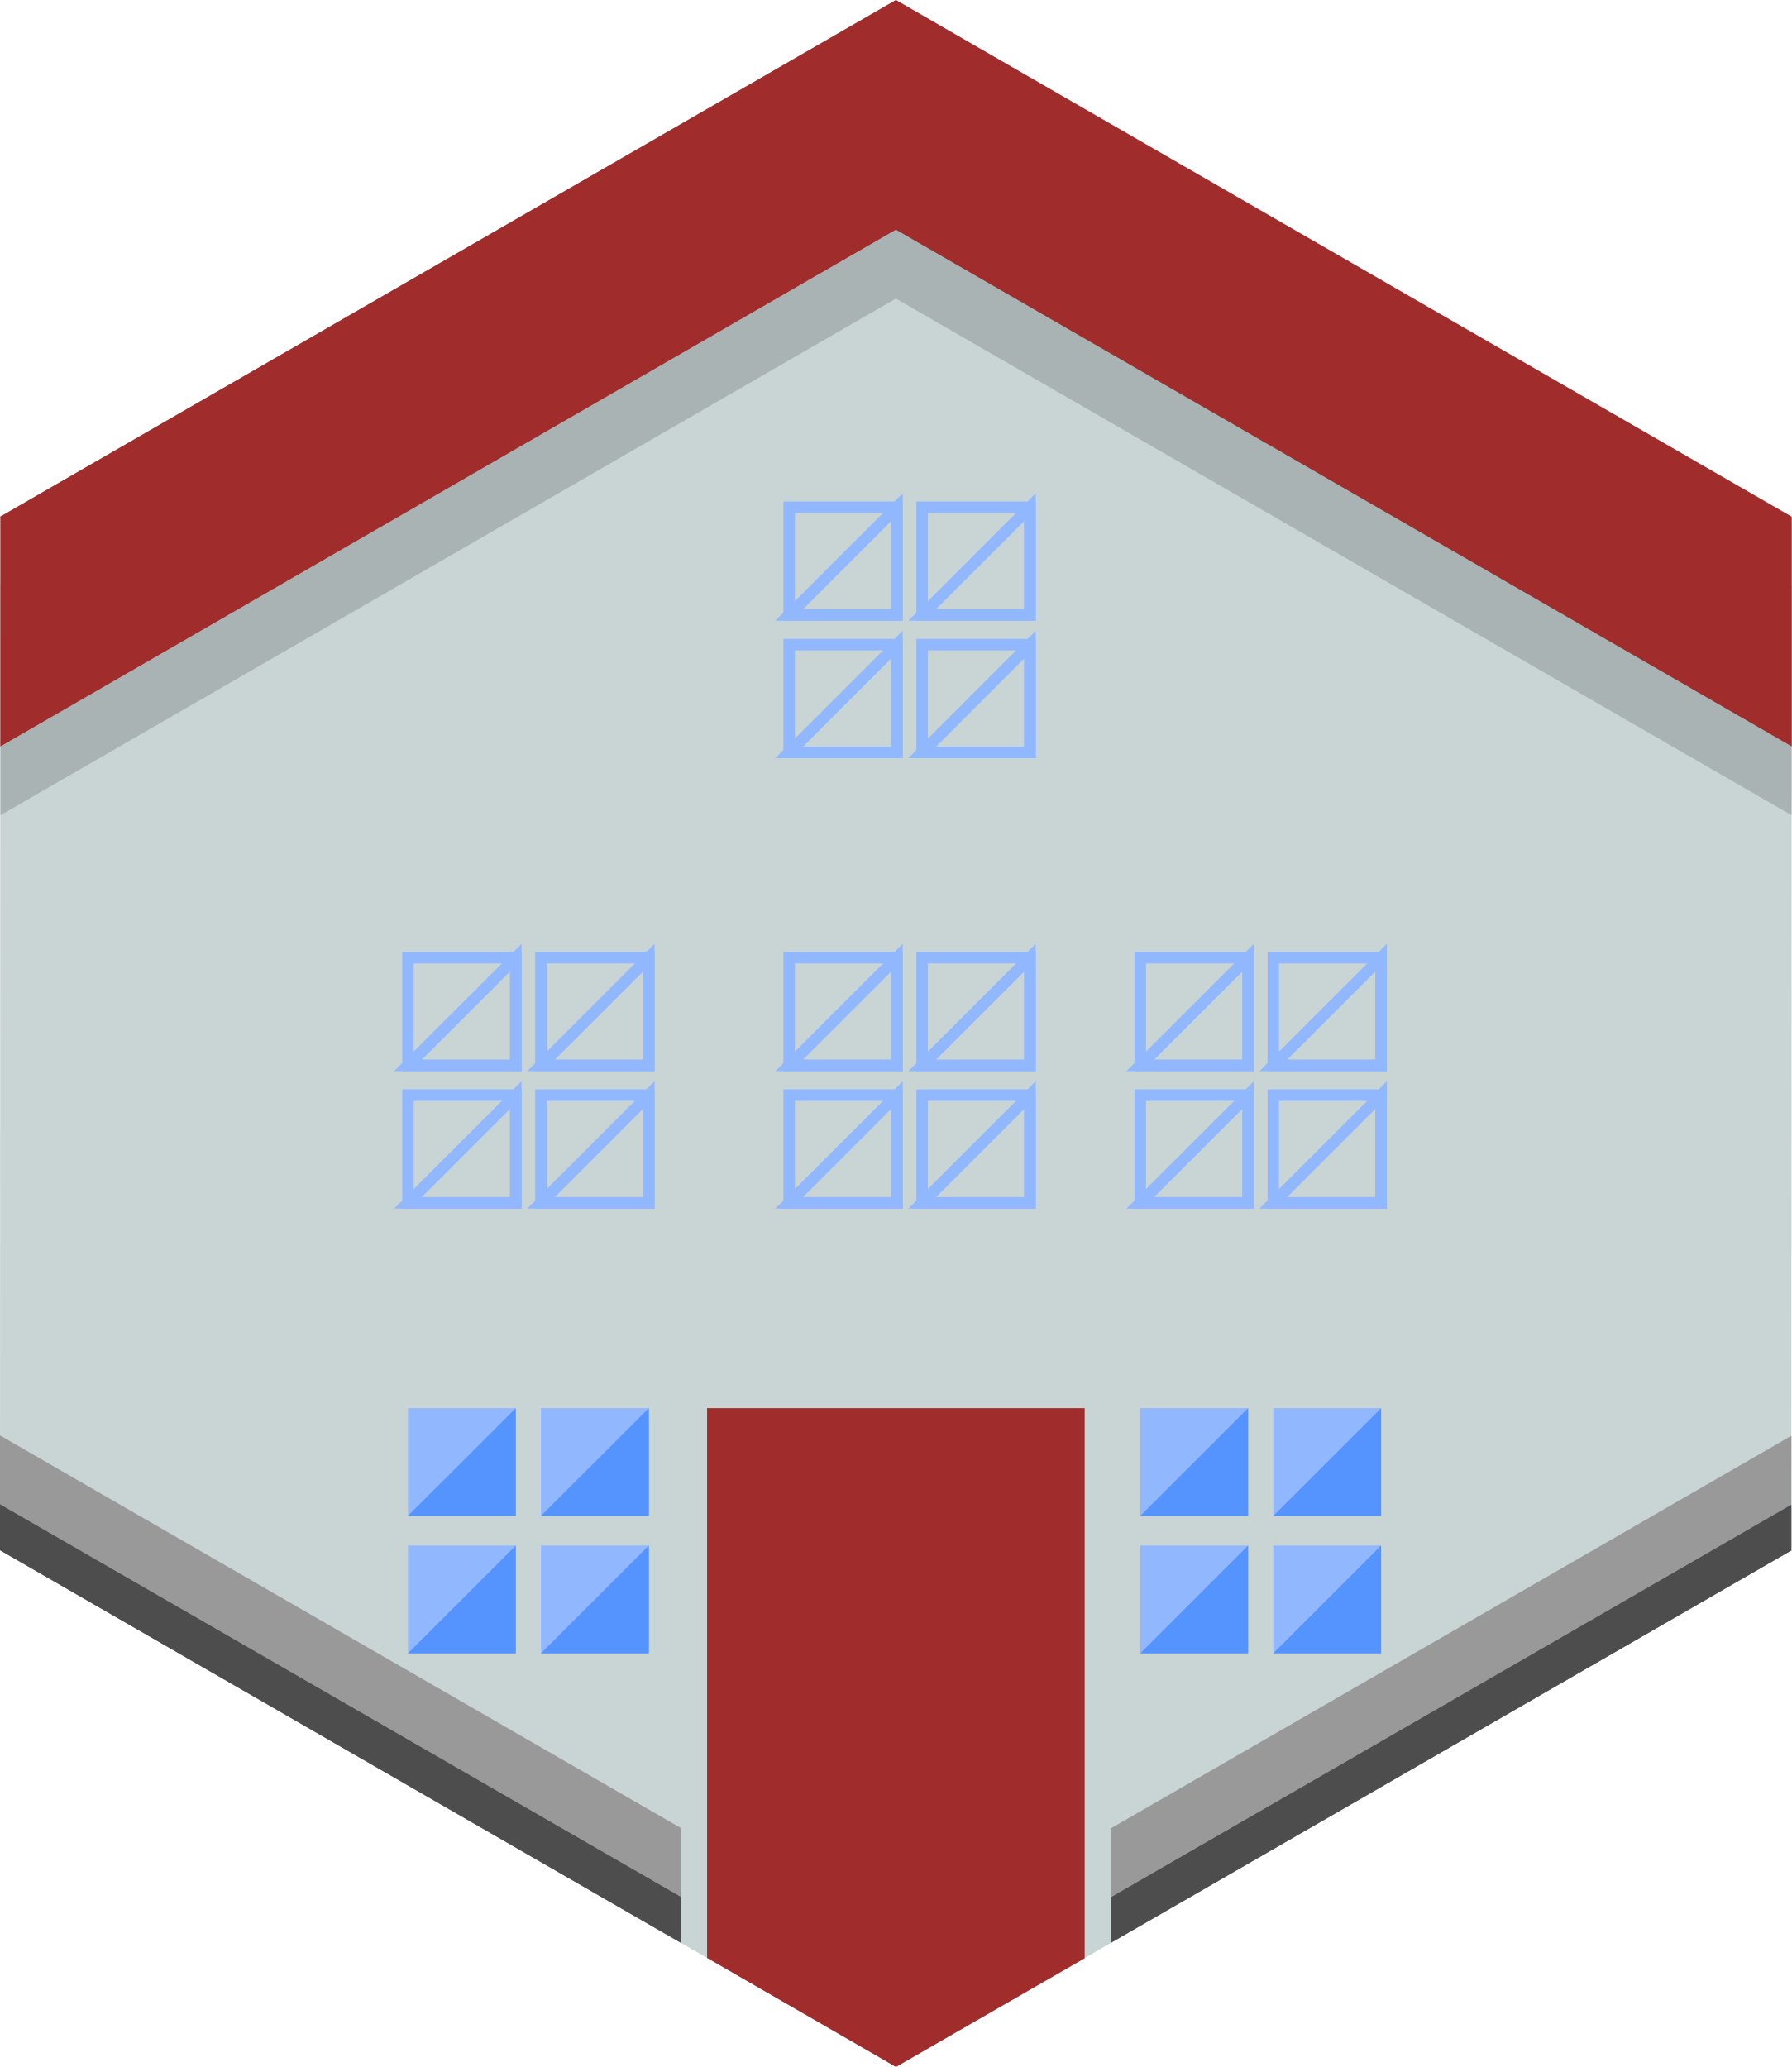
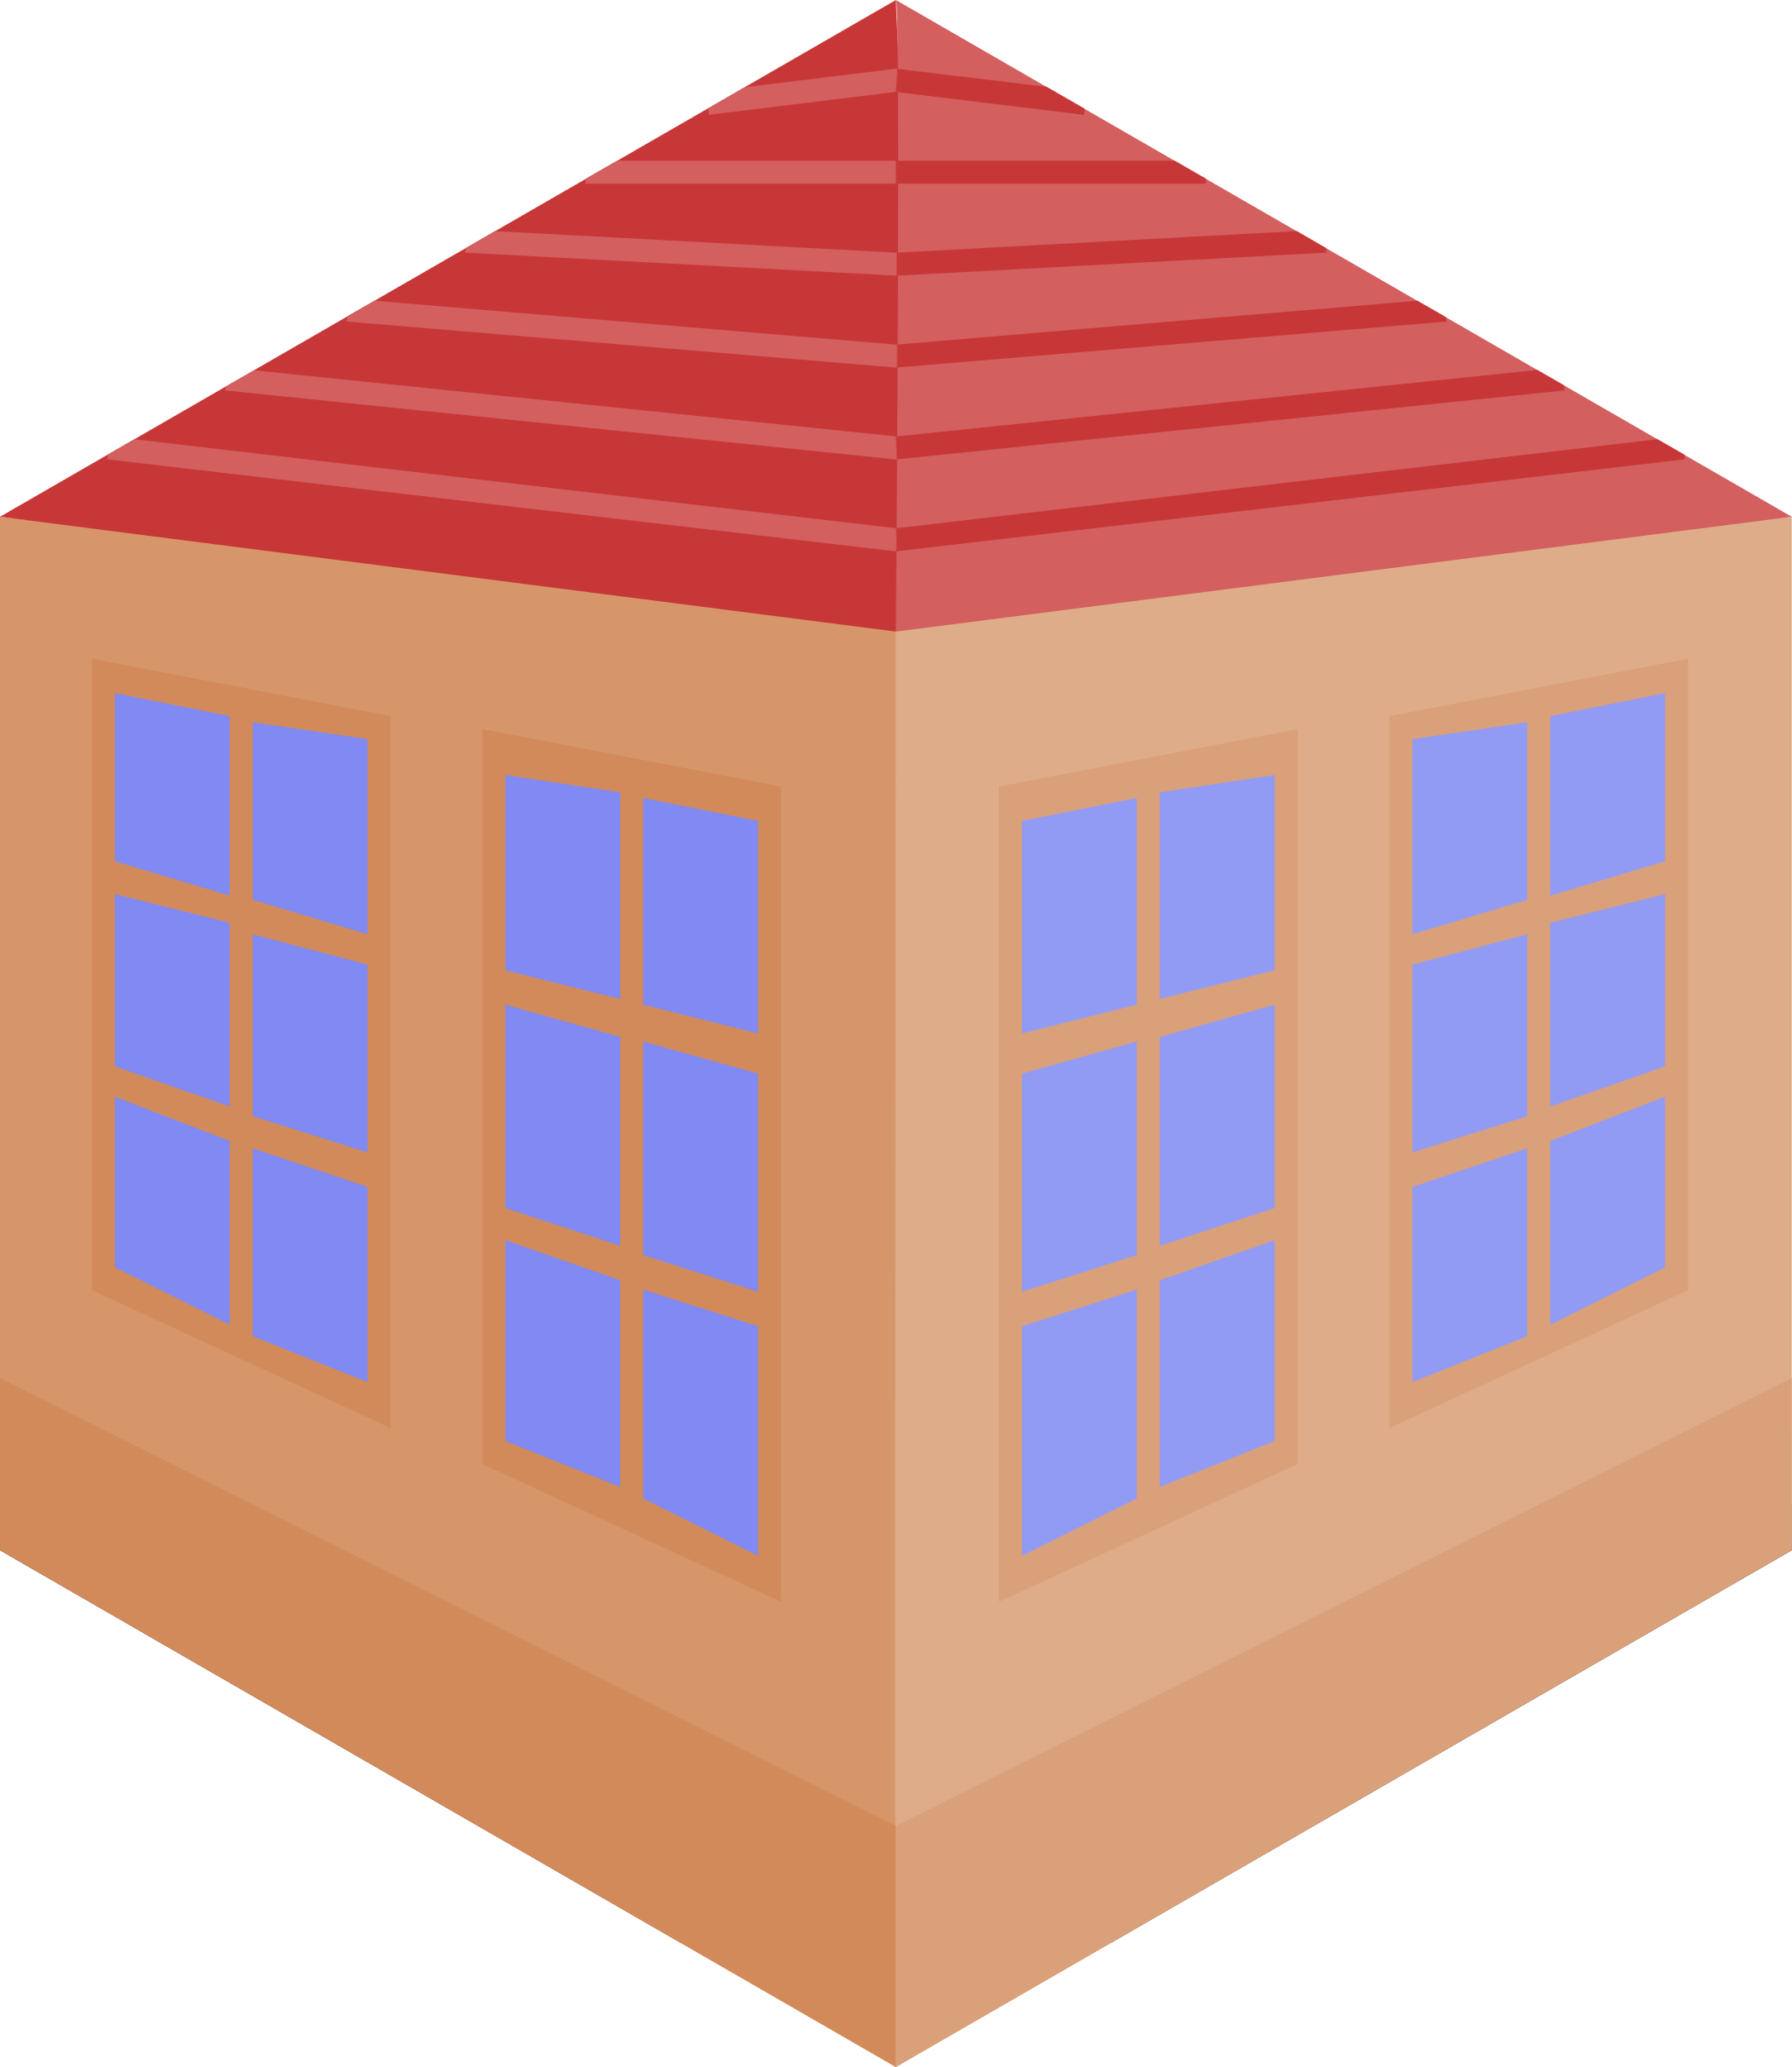
<svg xmlns="http://www.w3.org/2000/svg" xmlns:xlink="http://www.w3.org/1999/xlink" id="svg2" version="1.1" width="156" height="180" xml:space="preserve">
  <defs id="defs6">
    <clipPath clipPathUnits="userSpaceOnUse" id="clipPath24">
      <path d="m 0,198.425 198.425,0 L 198.425,0 0,0 0,198.425 z" id="path26" />
    </clipPath>
    <defs id="defs3922">
      <rect y="0" x="0" id="SVGID_1_" width="183.195" height="192.614" />
    </defs>
    <clipPath id="SVGID_2_">
      <use height="1" width="1" y="0" x="0" style="overflow:visible" xlink:href="#SVGID_1_" overflow="visible" id="use3926" />
    </clipPath>
    <defs id="defs5429">
      <rect y="0" x="0" id="rect5431" width="183.195" height="192.614" />
    </defs>
    <clipPath id="clipPath5433">
      <rect height="192.614" width="183.195" id="use5435" x="0" y="0" />
    </clipPath>
    <defs id="defs5581">
      <rect id="rect5583" x="137.911" y="139.344" width="12.212" height="12.206" />
    </defs>
    <clipPath id="clipPath5585">
      <rect height="12.206" width="12.212" y="139.344" x="137.911" id="use5587" />
    </clipPath>
    <defs id="defs5651">
      <rect id="rect5653" x="137.911" y="154.912" width="12.212" height="12.212" />
    </defs>
    <clipPath id="clipPath5655">
      <rect height="12.212" width="12.212" y="154.912" x="137.911" id="use5657" />
    </clipPath>
    <defs id="defs5637">
      <rect id="rect5639" x="122.841" y="154.912" width="12.214" height="12.212" />
    </defs>
    <clipPath id="clipPath5641">
      <rect height="12.212" width="12.214" y="154.912" x="122.841" id="use5643" />
    </clipPath>
    <defs id="defs5623">
      <rect id="rect5625" x="137.911" y="139.344" width="12.212" height="12.206" />
    </defs>
    <clipPath id="clipPath5627">
      <rect height="12.206" width="12.212" y="139.344" x="137.911" id="use5629" />
    </clipPath>
    <defs id="defs5609">
      <rect id="rect5611" x="122.841" y="139.344" width="12.214" height="12.206" />
    </defs>
    <clipPath id="clipPath5613">
      <rect height="12.206" width="12.214" y="139.344" x="122.841" id="use5615" />
    </clipPath>
    <defs id="defs5595">
      <rect id="rect5597" x="137.911" y="154.912" width="12.212" height="12.212" />
    </defs>
    <clipPath id="clipPath5599">
      <rect height="12.212" width="12.212" y="154.912" x="137.911" id="use5601" />
    </clipPath>
    <defs id="defs5567">
      <rect id="rect5569" x="122.841" y="154.912" width="12.214" height="12.212" />
    </defs>
    <clipPath id="clipPath5571">
      <rect height="12.212" width="12.214" y="154.912" x="122.841" id="use5573" />
    </clipPath>
    <defs id="defs5553">
      <rect id="rect5555" x="122.841" y="139.344" width="12.214" height="12.206" />
    </defs>
    <clipPath id="clipPath5557">
      <rect height="12.206" width="12.214" y="139.344" x="122.841" id="use5559" />
    </clipPath>
+     <clipPath clipPathUnits="userSpaceOnUse" id="clipPath24-3">
+       <path d="m 0,198.425 198.425,0 L 198.425,0 0,0 0,198.425 z" id="path26-6" />
+     </clipPath>
+     <clipPath clipPathUnits="userSpaceOnUse" id="clipPath24-9">
+       <path d="m 0,198.425 198.425,0 L 198.425,0 0,0 0,198.425 z" id="path26-7" />
+     </clipPath>
+     <clipPath id="clipPath24-0" clipPathUnits="userSpaceOnUse">
+       <path id="path26-71" d="m 0,198.425 198.425,0 L 198.425,0 0,0 0,198.425 z" />
+     </clipPath>
  </defs>
  <g id="g10" transform="matrix(1.25,0,0,-1.25,0,180)">
-     <path style="fill:#c9d4d4;fill-opacity:1;fill-rule:nonzero;stroke:none" d="M 62.4,144 0,108.001 0.025,107.976 0,36.003 62.375,0.028 C 62.387,0.002 62.388,-0.005 62.4,0.003 l 62.4,35.999 -0.025,0.025 L 124.8,108.001 62.4,144 z" id="path3176" />
+     <path d="M 62.4,-4.329024e-7 0,36 0,108 62.4,100.79 c 1.705,-39.572 0,-100.79 0,-100.79 z" style="fill:#d6966a;fill-opacity:1;fill-rule:nonzero;stroke:none" id="path3206" />
+     <path id="path3204" style="fill:#dfac89;fill-opacity:1;fill-rule:nonzero;stroke:none" d="M 124.8,36 62.4,-4.329024e-7 C 62.312,0.061 62.4,100.79 62.4,100.79 l 62.4,7.211 z" />
    <path style="fill:#999999;fill-opacity:1;fill-rule:nonzero;stroke:none" d="M 0.031 44.969 L 0 45 L 0.031 45.031 L 0.031 44.969 z M 0 125 L 0 135 L 59.281 169.188 L 59.281 159.188 L 0 125 z M 155.969 125.031 L 96.719 159.219 L 96.719 169.188 L 156 135 L 155.969 134.969 L 155.969 125.031 z " transform="matrix(0.8,0,0,-0.8,0,144)" id="path6580" />
-     <path style="fill:#4d4d4d;fill-opacity:1;fill-rule:nonzero;stroke:none" d="M 0.031 44.969 L 0 45 L 0.031 45.031 L 0.031 44.969 z M 0 131 L 0 135 L 59.281 169.188 L 59.281 165.188 L 0 131 z M 155.969 131.031 L 96.719 165.219 L 96.719 169.188 L 156 135 L 155.969 134.969 L 155.969 131.031 z " transform="matrix(0.8,0,0,-0.8,0,144)" id="path6575" />
-     <path style="fill:#a02c2c;stroke:none" clip-path="url(#SVGID_2_)" d="M 61.562 122.625 L 61.562 170.5 L 77.969 179.969 C 77.984 180.001 77.985 180.011 78 180 L 94.438 170.531 L 94.438 122.625 L 61.562 122.625 z " transform="matrix(0.8,0,0,-0.8,0,144)" id="rect4655" />
-     <path id="path6594" d="m 62.4,139.2 -62.4,-36 0.025,-0.025 0,-15.975 62.375,36 62.4,-36 0,16 -62.4,36 z" style="fill:#000000;fill-opacity:0.157;fill-rule:nonzero;stroke:none" />
-     <path style="fill:#a02c2c;fill-opacity:1;fill-rule:nonzero;stroke:none" d="M 78 0 L 0 45 L 0.031 45.031 L 0.031 65 L 78 20 L 156 65 L 156 45 L 78 0 z " transform="matrix(0.8,0,0,-0.8,0,144)" id="path6589" />
-     <g id="g7091" transform="translate(0,1.3750979e-6)">
-       <g transform="translate(0,0.00119839)" id="g6740">
-         <rect style="fill:#91b7ff;fill-opacity:1;stroke:none" x="122.841" y="139.345" clip-path="url(#SVGID_22_)" width="12.214" height="12.205" id="rect5561" transform="matrix(0.614872,0,0,-0.614872,3.891888,131.5775)" />
-         <rect style="fill:#91b7ff;fill-opacity:1;stroke:none" x="122.841" y="154.912" clip-path="url(#SVGID_24_)" width="12.214" height="12.212" id="rect5575" transform="matrix(0.614872,0,0,-0.614872,3.891888,131.5775)" />
-         <rect style="fill:#91b7ff;fill-opacity:1;stroke:none" x="137.911" y="139.345" clip-path="url(#SVGID_26_)" width="12.212" height="12.205" id="rect5589" transform="matrix(0.614872,0,0,-0.614872,3.891888,131.5775)" />
-         <rect style="fill:#91b7ff;fill-opacity:1;stroke:none" x="137.911" y="154.912" clip-path="url(#SVGID_28_)" width="12.212" height="12.212" id="rect5603" transform="matrix(0.614872,0,0,-0.614872,3.891888,131.5775)" />
-         <polygon style="fill:#5594ff;fill-opacity:1;stroke:none" clip-path="url(#SVGID_30_)" points="122.841,151.55 135.056,151.55 135.056,139.344 " id="polygon5617" transform="matrix(0.614872,0,0,-0.614872,3.891888,131.5775)" />
-         <polygon style="fill:#5594ff;fill-opacity:1;stroke:none" clip-path="url(#SVGID_32_)" points="137.911,151.55 150.123,151.55 150.123,139.344 " id="polygon5631" transform="matrix(0.614872,0,0,-0.614872,3.891888,131.5775)" />
-         <polygon style="fill:#5594ff;fill-opacity:1;stroke:none" clip-path="url(#SVGID_34_)" points="122.841,167.124 135.056,167.124 135.056,154.912 " id="polygon5645" transform="matrix(0.614872,0,0,-0.614872,3.891888,131.5775)" />
-         <polygon style="fill:#5594ff;fill-opacity:1;stroke:none" clip-path="url(#SVGID_36_)" points="137.911,167.124 150.123,167.124 150.123,154.912 " id="polygon5659" transform="matrix(0.614872,0,0,-0.614872,3.891888,131.5775)" />
+     <path style="fill:#4d4d4d;fill-opacity:1;fill-rule:nonzero;stroke:none" d="M 0.031 44.969 L 0 45 L 0.031 45.031 L 0.031 44.969 z M 0 131 L 0 135 L 59.281 169.188 L 59.281 165.188 L 0 131 z M 155.969 131.031 L 96.719 165.219 L 96.719 169.188 L 156 135 L 155.969 134.969 L 155.969 131.031 z " id="path6575" transform="matrix(0.8,0,0,-0.8,0,144)" />
+     <g transform="translate(-51.00651,32.0012)" id="g6786" />
+     <g transform="matrix(0.7999192,0,0,-0.7999847,-109.9441,125.6575)" id="Layer_1" />
+     <g transform="matrix(0.7999192,0,0,-0.7999847,-109.9441,125.6575)" id="Layer_3" />
+     <g transform="matrix(0.7999192,0,0,-0.7999847,-109.9441,125.6575)" id="Layer_5" />
+     <g transform="matrix(0.7999192,0,0,-0.7999847,-109.9441,125.6575)" id="Layer_4" />
+     <g transform="matrix(0.7999192,0,0,-0.7999847,-109.9441,125.6575)" id="Layer_6">
+       <g id="g5378" />
+       <g id="g5380" />
+       <g id="g5382" />
+       <g id="g5384" />
+       <g id="g5386" />
+       <g id="g5388" />
+     </g>
+     <path style="fill:#d28a5a;fill-opacity:1;stroke:none" d="M 78,159 0,120 0,135 78,180 z" id="path4029" transform="matrix(0.8,0,0,-0.8,0,144)" />
+     <g id="g4023">
+       <path id="path3978" style="opacity:1;fill:#c83737;fill-opacity:1;fill-rule:nonzero;stroke:none" d="M 62.4,100 -2.4010399e-7,108 C 20.799,120 41.6,132 62.4,144 c 1.676,-35.473 0,-44 0,-44 z" />
+       <path d="M 124.8,108 62.4,100 c 0,0 0.362,43.813 0,44 20.798,-12.003 41.603,-23.996 62.4,-36 z" style="opacity:1;fill:#d35f5f;fill-opacity:1;fill-rule:nonzero;stroke:none" id="path3976" />
+       <path id="path3988" transform="matrix(0.8,0,0,-0.8,0,144)" d="M 78 5.969 L 77.875 6 L 64.844 7.594 C 63.781 8.207 62.719 8.824 61.656 9.438 L 61.719 10 L 78 8 L 78.125 6 L 78 5.969 z M 53.719 14 C 52.813 14.522 51.905 15.04 51 15.562 L 51 16 L 78 16 L 78 14 L 53.719 14 z M 43.094 20.125 C 42.236 20.62 41.389 21.13 40.531 21.625 L 40.5 22 L 77.938 24 L 78 24 L 78.062 24 L 78.062 22 L 77.938 22 L 43.094 20.125 z M 32.594 26.188 C 31.801 26.645 31.011 27.105 30.219 27.562 L 30.188 28 L 77.906 32 L 78 32 L 78.094 32 L 78.094 30 L 77.906 30 L 32.594 26.188 z M 22.125 32.25 C 21.305 32.723 20.477 33.183 19.656 33.656 L 19.625 34 L 77.906 40 L 78 40 L 78.094 40 L 78 38 L 22.125 32.25 z M 11.688 38.25 C 10.915 38.696 10.147 39.148 9.375 39.594 L 9.344 40 L 77.875 48 L 78 48 L 78.125 48 L 78 46 L 11.688 38.25 z " style="font-size:medium;font-style:normal;font-variant:normal;font-weight:normal;font-stretch:normal;text-indent:0;text-align:start;text-decoration:none;line-height:normal;letter-spacing:normal;word-spacing:normal;text-transform:none;direction:ltr;block-progression:tb;writing-mode:lr-tb;text-anchor:start;baseline-shift:baseline;color:#000000;fill:#d35f5f;fill-opacity:1;stroke:none;stroke-width:2;marker:none;visibility:visible;display:inline;overflow:visible;enable-background:accumulate;font-family:Sans;-inkscape-font-specification:Sans" />
+       <path id="path4015" transform="matrix(0.8,0,0,-0.8,0,144)" d="M 78.156 6 C 78.162 6.708 78.183 7.221 78.188 8.031 L 94.375 10 L 94.438 9.469 C 93.334 8.832 92.228 8.199 91.125 7.562 L 78.156 6 z M 78.188 14 C 78.188 14.633 78.188 15.341 78.188 16 L 105 16 L 105 15.562 C 104.095 15.04 103.187 14.522 102.281 14 L 78.188 14 z M 112.906 20.125 L 78.156 22 C 78.154 22.71 78.159 23.281 78.156 24 L 115.469 22 L 115.438 21.594 C 114.592 21.106 113.751 20.612 112.906 20.125 z M 123.406 26.188 L 78.156 30 C 78.151 30.993 78.13 31.025 78.125 32 L 125.938 28 L 125.906 27.625 C 125.074 27.145 124.239 26.668 123.406 26.188 z M 133.844 32.219 L 78.094 38 C 78.088 38.856 78.099 39.205 78.094 40 L 136.219 34 L 136.188 33.562 C 135.407 33.112 134.624 32.669 133.844 32.219 z M 144.312 38.25 L 78.062 46 C 78.058 46.549 78.035 47.555 78.031 48 L 78.125 48 L 146.688 40 L 146.656 39.594 C 145.876 39.144 145.093 38.7 144.312 38.25 z " style="font-size:medium;font-style:normal;font-variant:normal;font-weight:normal;font-stretch:normal;text-indent:0;text-align:start;text-decoration:none;line-height:normal;letter-spacing:normal;word-spacing:normal;text-transform:none;direction:ltr;block-progression:tb;writing-mode:lr-tb;text-anchor:start;baseline-shift:baseline;color:#000000;fill:#c83737;fill-opacity:1;stroke:none;stroke-width:2;marker:none;visibility:visible;display:inline;overflow:visible;enable-background:accumulate;font-family:Sans;-inkscape-font-specification:Sans" />
+     </g>
+     <path transform="matrix(0.8,0,0,-0.8,0,144)" id="path4031" d="m 156,135 0,-15 -78,39 0,21 z" style="fill:#daa07a;fill-opacity:1;stroke:none" />
+     <g id="g4107" transform="translate(-28,10.91258)">
+       <path transform="scale(1,-1)" style="fill:#d28a5a;fill-opacity:1;stroke:none" d="m 34.4,-87.2 20.8,4 0,49.6 -20.8,-9.6 z" id="rect4099" />
+       <path transform="scale(1,-1)" style="fill:#808af2;fill-opacity:1;stroke:none" clip-path="url(#SVGID_22_)" d="m 36,-70.8 8,2 0,12.8 -8,-2.8 z" id="rect4087" />
+       <path transform="scale(1,-1)" style="fill:#808af2;fill-opacity:1;stroke:none" clip-path="url(#SVGID_24_)" d="m 36,-56.687 8,3.087 0,12.8 -8,-4 z" id="rect4089" />
+       <path transform="scale(1,-1)" style="fill:#808af2;fill-opacity:1;stroke:none" clip-path="url(#SVGID_26_)" d="m 45.6,-68 8,2.113 0,13.087 -8,-2.527 z" id="rect4091" />
+       <path transform="scale(1,-1)" style="fill:#808af2;fill-opacity:1;stroke:none" clip-path="url(#SVGID_28_)" d="m 45.6,-53.087 8,2.687 0,13.6 -8,-3.2 z" id="rect4093" />
+       <path transform="scale(1,-1)" style="fill:#808af2;fill-opacity:1;stroke:none" clip-path="url(#SVGID_22_)" d="m 36,-84.8 8,1.6 0,12.513 -8,-2.4 z" id="rect4095" />
+       <path transform="scale(1,-1)" style="fill:#808af2;fill-opacity:1;stroke:none" clip-path="url(#SVGID_26_)" d="m 45.6,-82.767 8,1.167 0,13.6 -8,-2.4 z" id="rect4097" />
+     </g>
+     <g transform="translate(-0.8000015,-1.9928)" id="g4116">
+       <path transform="scale(1,-1)" style="fill:#d28a5a;fill-opacity:1;stroke:none" d="m 34.4,-95.2 20.8,4 0,56.8 -20.8,-9.6 z" id="rect4118" />
+       <path transform="scale(1,-1)" style="fill:#808af2;fill-opacity:1;stroke:none" clip-path="url(#SVGID_22_)" d="m 36,-76 8,2.247 0,14.553 -8,-2.633 z" id="rect4120" />
+       <path transform="scale(1,-1)" style="fill:#808af2;fill-opacity:1;stroke:none" clip-path="url(#SVGID_24_)" d="m 36,-59.593 8,2.793 0,14.4 -8,-3.2 z" id="rect4122" />
+       <path transform="scale(1,-1)" style="fill:#808af2;fill-opacity:1;stroke:none" clip-path="url(#SVGID_26_)" d="m 45.6,-73.433 8,2.233 0,15.2 -8,-2.553 z" id="rect4124" />
+       <path transform="scale(1,-1)" style="fill:#808af2;fill-opacity:1;stroke:none" clip-path="url(#SVGID_28_)" d="m 45.6,-56.153 8,2.553 0,16 -8,-4 z" id="rect4126" />
+       <path transform="scale(1,-1)" style="fill:#808af2;fill-opacity:1;stroke:none" clip-path="url(#SVGID_22_)" d="m 36,-92 8,1.207 0,14.4 -8,-2.007 z" id="rect4128" />
+       <path transform="scale(1,-1)" style="fill:#808af2;fill-opacity:1;stroke:none" clip-path="url(#SVGID_26_)" d="m 45.6,-90.4 8,1.6 0,14.807 -8,-2.007 z" id="rect4130" />
+     </g>
+     <g id="g4304" transform="translate(13.58053,0)">
+       <g id="g4272" transform="matrix(-1,0,0,1,138.4,10.91258)">
+         <path transform="scale(1,-1)" style="fill:#daa07a;fill-opacity:1;stroke:none" d="m 34.4,-87.2 20.8,4 0,49.6 -20.8,-9.6 z" id="path4274" />
+         <path transform="scale(1,-1)" style="fill:#929bf4;fill-opacity:1;stroke:none" clip-path="url(#SVGID_22_)" d="m 36,-70.8 8,2 0,12.8 -8,-2.8 z" id="path4276" />
+         <path transform="scale(1,-1)" style="fill:#929bf4;fill-opacity:1;stroke:none" clip-path="url(#SVGID_24_)" d="m 36,-56.687 8,3.087 0,12.8 -8,-4 z" id="path4278" />
+         <path transform="scale(1,-1)" style="fill:#929bf4;fill-opacity:1;stroke:none" clip-path="url(#SVGID_26_)" d="m 45.6,-68 8,2.113 0,13.087 -8,-2.527 z" id="path4280" />
+         <path transform="scale(1,-1)" style="fill:#929bf4;fill-opacity:1;stroke:none" clip-path="url(#SVGID_28_)" d="m 45.6,-53.087 8,2.687 0,13.6 -8,-3.2 z" id="path4282" />
+         <path transform="scale(1,-1)" style="fill:#929bf4;fill-opacity:1;stroke:none" clip-path="url(#SVGID_22_)" d="m 36,-84.8 8,1.6 0,12.513 -8,-2.4 z" id="path4284" />
+         <path transform="scale(1,-1)" style="fill:#929bf4;fill-opacity:1;stroke:none" clip-path="url(#SVGID_26_)" d="m 45.6,-82.767 8,1.167 0,13.6 -8,-2.4 z" id="path4286" />
      </g>
-       <g transform="translate(-51.00651,0.00119839)" id="g6750">
-         <rect transform="matrix(0.614872,0,0,-0.614872,3.891888,131.5775)" id="rect6752" height="12.205" width="12.214" clip-path="url(#SVGID_22_)" y="139.345" x="122.841" style="fill:#91b7ff;fill-opacity:1;stroke:none" />
-         <rect transform="matrix(0.614872,0,0,-0.614872,3.891888,131.5775)" id="rect6754" height="12.212" width="12.214" clip-path="url(#SVGID_24_)" y="154.912" x="122.841" style="fill:#91b7ff;fill-opacity:1;stroke:none" />
-         <rect transform="matrix(0.614872,0,0,-0.614872,3.891888,131.5775)" id="rect6756" height="12.205" width="12.212" clip-path="url(#SVGID_26_)" y="139.345" x="137.911" style="fill:#91b7ff;fill-opacity:1;stroke:none" />
-         <rect transform="matrix(0.614872,0,0,-0.614872,3.891888,131.5775)" id="rect6758" height="12.212" width="12.212" clip-path="url(#SVGID_28_)" y="154.912" x="137.911" style="fill:#91b7ff;fill-opacity:1;stroke:none" />
-         <polygon transform="matrix(0.614872,0,0,-0.614872,3.891888,131.5775)" id="polygon6760" points="135.056,139.344 122.841,151.55 135.056,151.55 " clip-path="url(#SVGID_30_)" style="fill:#5594ff;fill-opacity:1;stroke:none" />
-         <polygon transform="matrix(0.614872,0,0,-0.614872,3.891888,131.5775)" id="polygon6762" points="150.123,139.344 137.911,151.55 150.123,151.55 " clip-path="url(#SVGID_32_)" style="fill:#5594ff;fill-opacity:1;stroke:none" />
-         <polygon transform="matrix(0.614872,0,0,-0.614872,3.891888,131.5775)" id="polygon6764" points="135.056,154.912 122.841,167.124 135.056,167.124 " clip-path="url(#SVGID_34_)" style="fill:#5594ff;fill-opacity:1;stroke:none" />
-         <polygon transform="matrix(0.614872,0,0,-0.614872,3.891888,131.5775)" id="polygon6766" points="150.123,154.912 137.911,167.124 150.123,167.124 " clip-path="url(#SVGID_36_)" style="fill:#5594ff;fill-opacity:1;stroke:none" />
+       <g transform="matrix(-1,0,0,1,111.2,-1.9928)" id="g4288">
+         <path transform="scale(1,-1)" style="fill:#daa07a;fill-opacity:1;stroke:none" d="m 34.4,-95.2 20.8,4 0,56.8 -20.8,-9.6 z" id="path4290" />
+         <path transform="scale(1,-1)" style="fill:#929bf4;fill-opacity:1;stroke:none" clip-path="url(#SVGID_22_)" d="m 36,-76 8,2.247 0,14.553 -8,-2.633 z" id="path4292" />
+         <path transform="scale(1,-1)" style="fill:#929bf4;fill-opacity:1;stroke:none" clip-path="url(#SVGID_24_)" d="m 36,-59.593 8,2.793 0,14.4 -8,-3.2 z" id="path4294" />
+         <path transform="scale(1,-1)" style="fill:#929bf4;fill-opacity:1;stroke:none" clip-path="url(#SVGID_26_)" d="m 45.6,-73.433 8,2.233 0,15.2 -8,-2.553 z" id="path4296" />
+         <path transform="scale(1,-1)" style="fill:#929bf4;fill-opacity:1;stroke:none" clip-path="url(#SVGID_28_)" d="m 45.6,-56.153 8,2.553 0,16 -8,-4 z" id="path4298" />
+         <path transform="scale(1,-1)" style="fill:#929bf4;fill-opacity:1;stroke:none" clip-path="url(#SVGID_22_)" d="m 36,-92 8,1.207 0,14.4 -8,-2.007 z" id="path4300" />
+         <path transform="scale(1,-1)" style="fill:#929bf4;fill-opacity:1;stroke:none" clip-path="url(#SVGID_26_)" d="m 45.6,-90.4 8,1.6 0,14.807 -8,-2.007 z" id="path4302" />
      </g>
-     </g>
-     <g transform="translate(-51.00651,32.0012)" id="g6786" />
-     <g id="g7062" transform="translate(0,-2.580896)">
-       <g transform="translate(-25.50326,1.961789)" id="g6942">
-         <rect style="fill:none;stroke:#91b7ff;stroke-width:1.301;stroke-miterlimit:4;stroke-opacity:1;stroke-dasharray:none" x="122.841" y="139.345" clip-path="url(#SVGID_22_)" width="12.214" height="12.205" id="rect6806" transform="matrix(0.614872,0,0,-0.614872,-21.61136,163.5787)" />
-         <rect style="fill:none;stroke:#91b7ff;stroke-width:1.301;stroke-miterlimit:4;stroke-opacity:1;stroke-dasharray:none" x="122.841" y="154.912" clip-path="url(#SVGID_24_)" width="12.214" height="12.212" id="rect6808" transform="matrix(0.614872,0,0,-0.614872,-21.61136,163.5787)" />
-         <rect style="fill:none;stroke:#91b7ff;stroke-width:1.301;stroke-miterlimit:4;stroke-opacity:1;stroke-dasharray:none" x="137.911" y="139.345" clip-path="url(#SVGID_26_)" width="12.212" height="12.205" id="rect6810" transform="matrix(0.614872,0,0,-0.614872,-21.61136,163.5787)" />
-         <rect style="fill:none;stroke:#91b7ff;stroke-width:1.301;stroke-miterlimit:4;stroke-opacity:1;stroke-dasharray:none" x="137.911" y="154.912" clip-path="url(#SVGID_28_)" width="12.212" height="12.212" id="rect6812" transform="matrix(0.614872,0,0,-0.614872,-21.61136,163.5787)" />
-         <polygon style="fill:none;stroke:#91b7ff;stroke-width:1.301;stroke-miterlimit:4;stroke-opacity:1;stroke-dasharray:none" clip-path="url(#SVGID_30_)" points="135.056,139.344 122.841,151.55 135.056,151.55 " id="polygon6814" transform="matrix(0.614872,0,0,-0.614872,-21.61136,163.5787)" />
-         <polygon style="fill:none;stroke:#91b7ff;stroke-width:1.301;stroke-miterlimit:4;stroke-opacity:1;stroke-dasharray:none" clip-path="url(#SVGID_32_)" points="150.123,139.344 137.911,151.55 150.123,151.55 " id="polygon6816" transform="matrix(0.614872,0,0,-0.614872,-21.61136,163.5787)" />
-         <polygon style="fill:none;stroke:#91b7ff;stroke-width:1.301;stroke-miterlimit:4;stroke-opacity:1;stroke-dasharray:none" clip-path="url(#SVGID_34_)" points="135.056,154.912 122.841,167.124 135.056,167.124 " id="polygon6818" transform="matrix(0.614872,0,0,-0.614872,-21.61136,163.5787)" />
-         <polygon style="fill:none;stroke:#91b7ff;stroke-width:1.301;stroke-miterlimit:4;stroke-opacity:1;stroke-dasharray:none" clip-path="url(#SVGID_36_)" points="150.123,154.912 137.911,167.124 150.123,167.124 " id="polygon6820" transform="matrix(0.614872,0,0,-0.614872,-21.61136,163.5787)" />
-       </g>
-       <g id="g6952" transform="translate(25.50325,1.961789)">
-         <rect transform="matrix(0.614872,0,0,-0.614872,-21.61136,163.5787)" id="rect6954" height="12.205" width="12.214" clip-path="url(#SVGID_22_)" y="139.345" x="122.841" style="fill:none;stroke:#91b7ff;stroke-width:1.301;stroke-miterlimit:4;stroke-opacity:1;stroke-dasharray:none" />
-         <rect transform="matrix(0.614872,0,0,-0.614872,-21.61136,163.5787)" id="rect6956" height="12.212" width="12.214" clip-path="url(#SVGID_24_)" y="154.912" x="122.841" style="fill:none;stroke:#91b7ff;stroke-width:1.301;stroke-miterlimit:4;stroke-opacity:1;stroke-dasharray:none" />
-         <rect transform="matrix(0.614872,0,0,-0.614872,-21.61136,163.5787)" id="rect6958" height="12.205" width="12.212" clip-path="url(#SVGID_26_)" y="139.345" x="137.911" style="fill:none;stroke:#91b7ff;stroke-width:1.301;stroke-miterlimit:4;stroke-opacity:1;stroke-dasharray:none" />
-         <rect transform="matrix(0.614872,0,0,-0.614872,-21.61136,163.5787)" id="rect6960" height="12.212" width="12.212" clip-path="url(#SVGID_28_)" y="154.912" x="137.911" style="fill:none;stroke:#91b7ff;stroke-width:1.301;stroke-miterlimit:4;stroke-opacity:1;stroke-dasharray:none" />
-         <polygon transform="matrix(0.614872,0,0,-0.614872,-21.61136,163.5787)" id="polygon6962" points="135.056,139.344 122.841,151.55 135.056,151.55 " clip-path="url(#SVGID_30_)" style="fill:none;stroke:#91b7ff;stroke-width:1.301;stroke-miterlimit:4;stroke-opacity:1;stroke-dasharray:none" />
-         <polygon transform="matrix(0.614872,0,0,-0.614872,-21.61136,163.5787)" id="polygon6964" points="150.123,139.344 137.911,151.55 150.123,151.55 " clip-path="url(#SVGID_32_)" style="fill:none;stroke:#91b7ff;stroke-width:1.301;stroke-miterlimit:4;stroke-opacity:1;stroke-dasharray:none" />
-         <polygon transform="matrix(0.614872,0,0,-0.614872,-21.61136,163.5787)" id="polygon6966" points="135.056,154.912 122.841,167.124 135.056,167.124 " clip-path="url(#SVGID_34_)" style="fill:none;stroke:#91b7ff;stroke-width:1.301;stroke-miterlimit:4;stroke-opacity:1;stroke-dasharray:none" />
-         <polygon transform="matrix(0.614872,0,0,-0.614872,-21.61136,163.5787)" id="polygon6968" points="150.123,154.912 137.911,167.124 150.123,167.124 " clip-path="url(#SVGID_36_)" style="fill:none;stroke:#91b7ff;stroke-width:1.301;stroke-miterlimit:4;stroke-opacity:1;stroke-dasharray:none" />
-       </g>
-       <g transform="translate(1.046288,1.961789)" id="g6970">
-         <rect style="fill:none;stroke:#91b7ff;stroke-width:1.301;stroke-miterlimit:4;stroke-opacity:1;stroke-dasharray:none" x="122.841" y="139.345" clip-path="url(#SVGID_22_)" width="12.214" height="12.205" id="rect6972" transform="matrix(0.614872,0,0,-0.614872,-21.61136,163.5787)" />
-         <rect style="fill:none;stroke:#91b7ff;stroke-width:1.301;stroke-miterlimit:4;stroke-opacity:1;stroke-dasharray:none" x="122.841" y="154.912" clip-path="url(#SVGID_24_)" width="12.214" height="12.212" id="rect6974" transform="matrix(0.614872,0,0,-0.614872,-21.61136,163.5787)" />
-         <rect style="fill:none;stroke:#91b7ff;stroke-width:1.301;stroke-miterlimit:4;stroke-opacity:1;stroke-dasharray:none" x="137.911" y="139.345" clip-path="url(#SVGID_26_)" width="12.212" height="12.205" id="rect6976" transform="matrix(0.614872,0,0,-0.614872,-21.61136,163.5787)" />
-         <rect style="fill:none;stroke:#91b7ff;stroke-width:1.301;stroke-miterlimit:4;stroke-opacity:1;stroke-dasharray:none" x="137.911" y="154.912" clip-path="url(#SVGID_28_)" width="12.212" height="12.212" id="rect6978" transform="matrix(0.614872,0,0,-0.614872,-21.61136,163.5787)" />
-         <polygon style="fill:none;stroke:#91b7ff;stroke-width:1.301;stroke-miterlimit:4;stroke-opacity:1;stroke-dasharray:none" clip-path="url(#SVGID_30_)" points="122.841,151.55 135.056,151.55 135.056,139.344 " id="polygon6980" transform="matrix(0.614872,0,0,-0.614872,-21.61136,163.5787)" />
-         <polygon style="fill:none;stroke:#91b7ff;stroke-width:1.301;stroke-miterlimit:4;stroke-opacity:1;stroke-dasharray:none" clip-path="url(#SVGID_32_)" points="137.911,151.55 150.123,151.55 150.123,139.344 " id="polygon6982" transform="matrix(0.614872,0,0,-0.614872,-21.61136,163.5787)" />
-         <polygon style="fill:none;stroke:#91b7ff;stroke-width:1.301;stroke-miterlimit:4;stroke-opacity:1;stroke-dasharray:none" clip-path="url(#SVGID_34_)" points="122.841,167.124 135.056,167.124 135.056,154.912 " id="polygon6984" transform="matrix(0.614872,0,0,-0.614872,-21.61136,163.5787)" />
-         <polygon style="fill:none;stroke:#91b7ff;stroke-width:1.301;stroke-miterlimit:4;stroke-opacity:1;stroke-dasharray:none" clip-path="url(#SVGID_36_)" points="137.911,167.124 150.123,167.124 150.123,154.912 " id="polygon6986" transform="matrix(0.614872,0,0,-0.614872,-21.61136,163.5787)" />
-       </g>
-     </g>
-     <g transform="translate(1.046288,30.76179)" id="g7044">
-       <rect style="fill:none;stroke:#91b7ff;stroke-width:1.301;stroke-miterlimit:4;stroke-opacity:1;stroke-dasharray:none" x="122.841" y="139.345" clip-path="url(#SVGID_22_)" width="12.214" height="12.205" id="rect7046" transform="matrix(0.614872,0,0,-0.614872,-21.61136,163.5787)" />
-       <rect style="fill:none;stroke:#91b7ff;stroke-width:1.301;stroke-miterlimit:4;stroke-opacity:1;stroke-dasharray:none" x="122.841" y="154.912" clip-path="url(#SVGID_24_)" width="12.214" height="12.212" id="rect7048" transform="matrix(0.614872,0,0,-0.614872,-21.61136,163.5787)" />
-       <rect style="fill:none;stroke:#91b7ff;stroke-width:1.301;stroke-miterlimit:4;stroke-opacity:1;stroke-dasharray:none" x="137.911" y="139.345" clip-path="url(#SVGID_26_)" width="12.212" height="12.205" id="rect7050" transform="matrix(0.614872,0,0,-0.614872,-21.61136,163.5787)" />
-       <rect style="fill:none;stroke:#91b7ff;stroke-width:1.301;stroke-miterlimit:4;stroke-opacity:1;stroke-dasharray:none" x="137.911" y="154.912" clip-path="url(#SVGID_28_)" width="12.212" height="12.212" id="rect7052" transform="matrix(0.614872,0,0,-0.614872,-21.61136,163.5787)" />
-       <polygon style="fill:none;stroke:#91b7ff;stroke-width:1.301;stroke-miterlimit:4;stroke-opacity:1;stroke-dasharray:none" clip-path="url(#SVGID_30_)" points="122.841,151.55 135.056,151.55 135.056,139.344 " id="polygon7054" transform="matrix(0.614872,0,0,-0.614872,-21.61136,163.5787)" />
-       <polygon style="fill:none;stroke:#91b7ff;stroke-width:1.301;stroke-miterlimit:4;stroke-opacity:1;stroke-dasharray:none" clip-path="url(#SVGID_32_)" points="137.911,151.55 150.123,151.55 150.123,139.344 " id="polygon7056" transform="matrix(0.614872,0,0,-0.614872,-21.61136,163.5787)" />
-       <polygon style="fill:none;stroke:#91b7ff;stroke-width:1.301;stroke-miterlimit:4;stroke-opacity:1;stroke-dasharray:none" clip-path="url(#SVGID_34_)" points="122.841,167.124 135.056,167.124 135.056,154.912 " id="polygon7058" transform="matrix(0.614872,0,0,-0.614872,-21.61136,163.5787)" />
-       <polygon style="fill:none;stroke:#91b7ff;stroke-width:1.301;stroke-miterlimit:4;stroke-opacity:1;stroke-dasharray:none" clip-path="url(#SVGID_36_)" points="137.911,167.124 150.123,167.124 150.123,154.912 " id="polygon7060" transform="matrix(0.614872,0,0,-0.614872,-21.61136,163.5787)" />
    </g>
  </g>
</svg>
